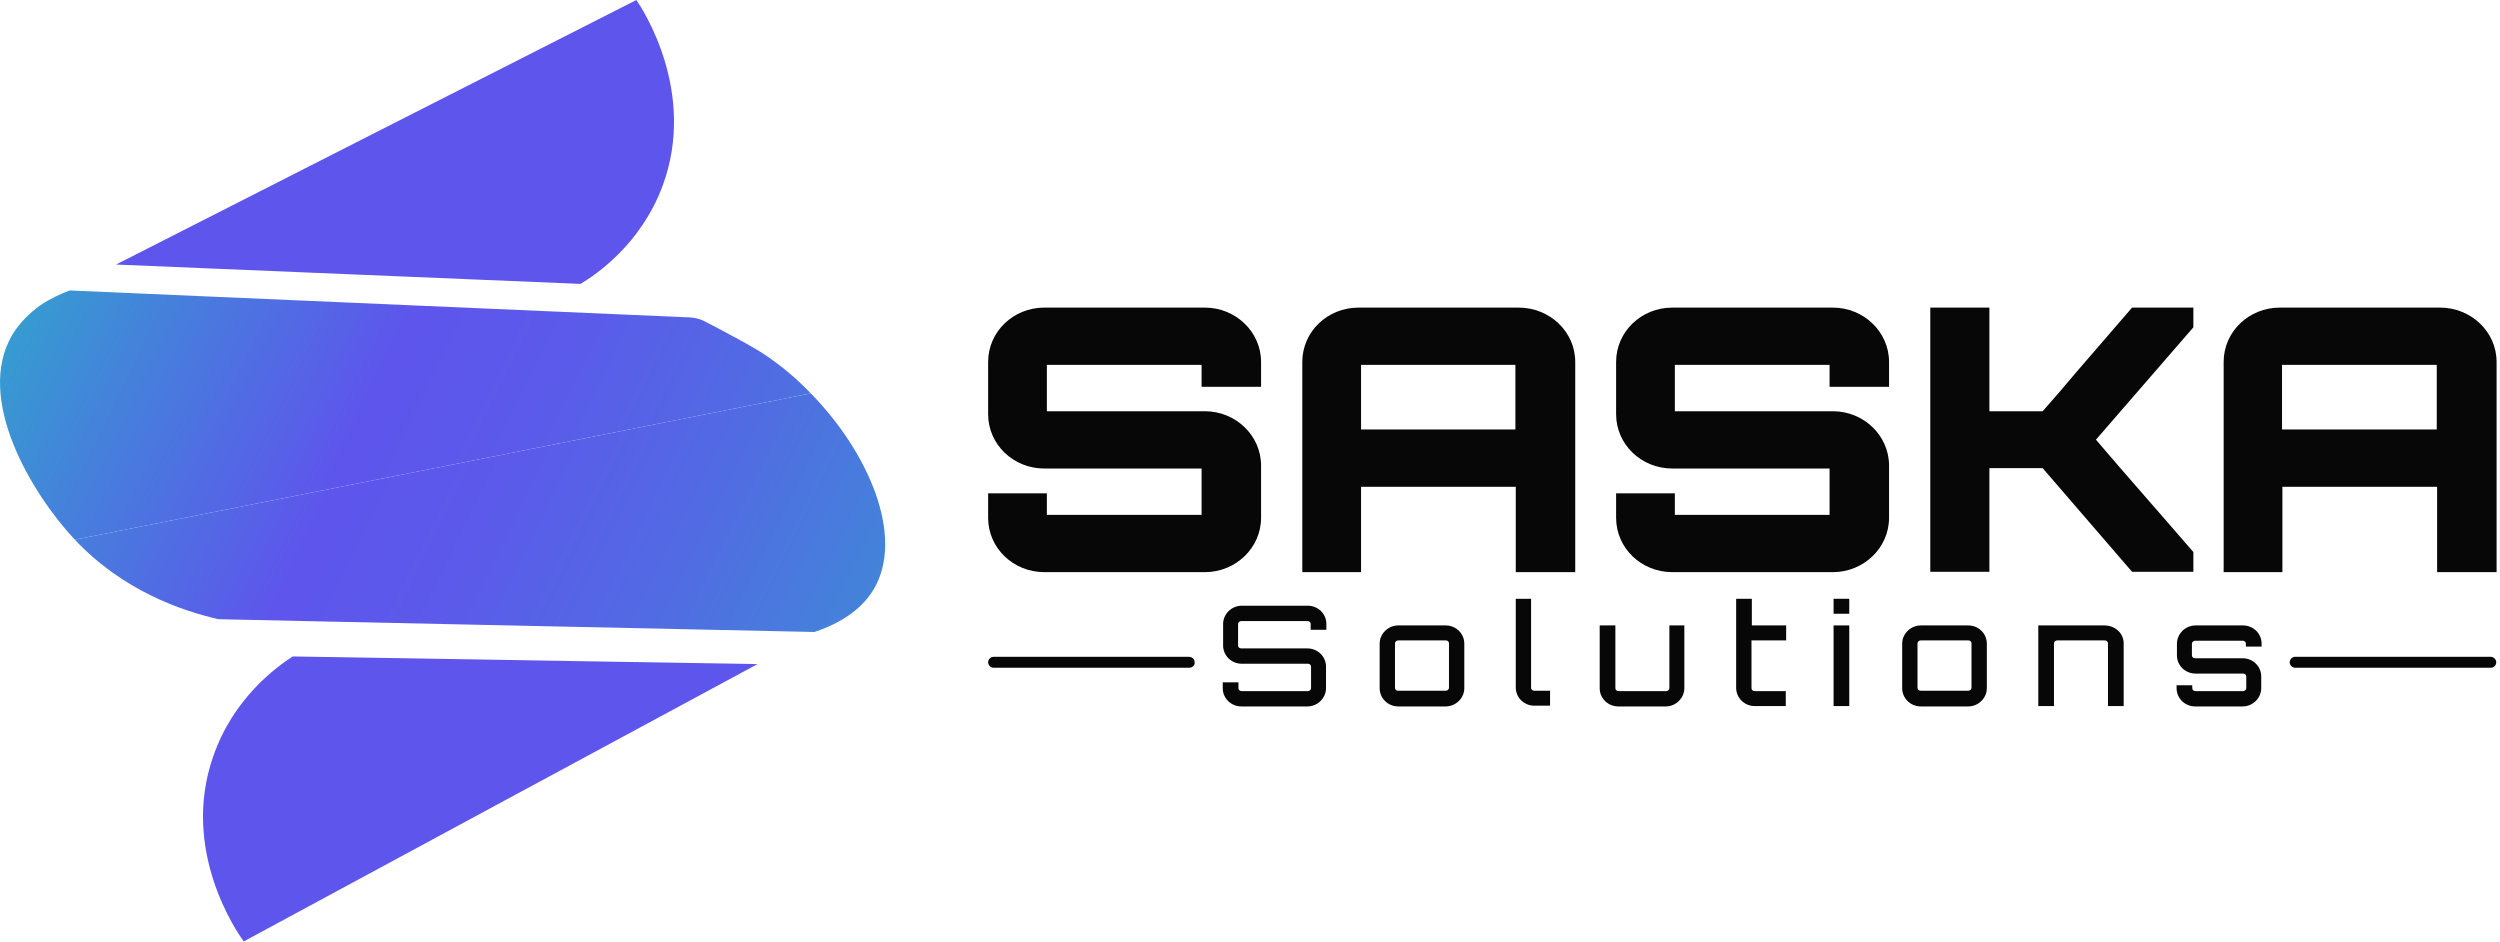
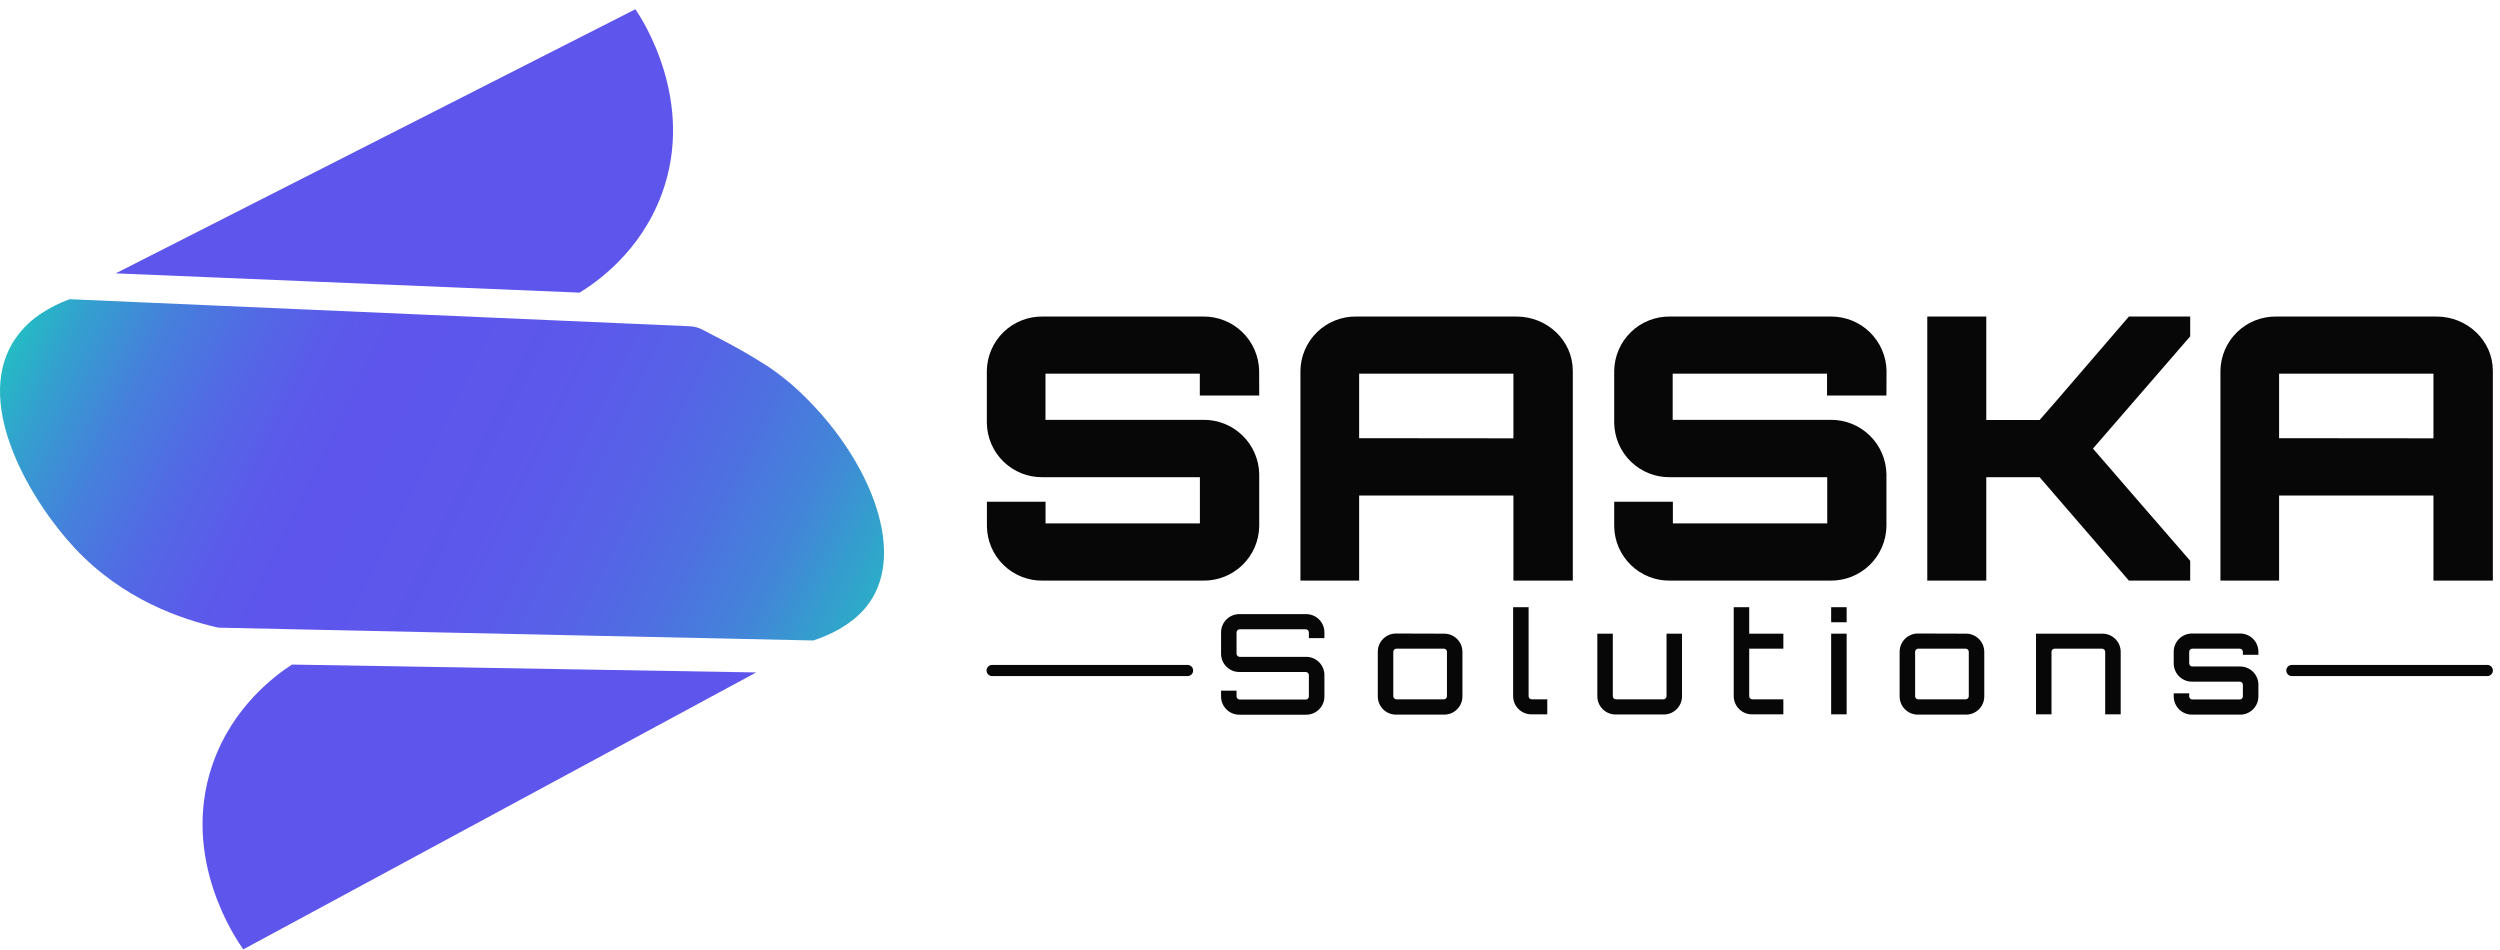
- <svg xmlns="http://www.w3.org/2000/svg" width="239" height="90" viewBox="0 0 239 90" fill="none">
-   <path d="M60.837 0C44.232 8.442 27.662 16.849 11.093 25.291C25.883 25.919 40.709 26.512 55.5 27.14C57.069 26.198 61.29 23.302 63.349 17.756C66.662 8.791 61.395 0.802 60.837 0Z" fill="#5E55EC" />
-   <path d="M77.511 37.605L7.151 51.593C3.035 47.198 -2.442 38.093 1.186 31.988C1.918 30.802 2.86 29.895 3.837 29.198C4.814 28.535 5.825 28.081 6.662 27.768L66.034 30.349C66.453 30.384 66.872 30.488 67.255 30.663C67.534 30.802 67.883 31.012 68.267 31.186C70.674 32.477 72.104 33.209 73.43 34.116C74.511 34.884 75.942 35.965 77.511 37.605Z" fill="url(#paint0_linear_357_50)" />
-   <path d="M23.302 90C39.662 81.174 56.023 72.314 72.418 63.488C57.593 63.244 42.802 63 27.976 62.756C26.441 63.767 22.29 66.733 20.372 72.349C17.232 81.349 22.709 89.198 23.302 90Z" fill="#5E55EC" />
-   <path d="M83.546 56.302C82.953 57.314 81.523 59.197 77.86 60.418C58.883 60 39.872 59.616 20.895 59.197C17.372 58.395 11.755 56.477 7.151 51.593L77.511 37.605C82.988 43.186 86.511 51.244 83.546 56.302Z" fill="url(#paint1_linear_357_50)" />
-   <path d="M120.558 36.977H114.872V34.883H100.081V39.314H115.186C118.116 39.314 120.558 41.616 120.558 44.511V49.5C120.558 52.395 118.116 54.697 115.186 54.697H99.837C96.872 54.697 94.465 52.395 94.465 49.5V47.163H100.081V49.221H114.872V44.791H99.837C96.872 44.791 94.465 42.488 94.465 39.593V34.604C94.465 31.709 96.872 29.407 99.837 29.407H115.186C118.116 29.407 120.558 31.709 120.558 34.604V36.977Z" fill="#070707" />
-   <path d="M145.186 29.407C148.151 29.407 150.593 31.709 150.593 34.604V54.697H144.907V46.535H130.116V54.697H124.5V34.604C124.5 31.709 126.907 29.407 129.872 29.407H145.186ZM144.872 41.058V34.883H130.116V41.058H144.872Z" fill="#070707" />
-   <path d="M180.593 36.977H174.907V34.883H160.116V39.314H175.221C178.151 39.314 180.593 41.616 180.593 44.511V49.5C180.593 52.395 178.151 54.697 175.221 54.697H159.872C156.907 54.697 154.5 52.395 154.5 49.5V47.163H160.116V49.221H174.907V44.791H159.872C156.907 44.791 154.5 42.488 154.5 39.593V34.604C154.5 31.709 156.907 29.407 159.872 29.407H175.221C178.151 29.407 180.593 31.709 180.593 34.604V36.977Z" fill="#070707" />
-   <path d="M209.686 29.407V31.291L200.372 42.035C203.407 45.593 206.651 49.256 209.686 52.779V54.663H203.825L195.279 44.756H190.186V54.663H184.535V29.407H190.186V39.314H195.279C196.36 38.093 197.442 36.837 198.523 35.546L203.825 29.407H209.686Z" fill="#070707" />
-   <path d="M233.267 29.407C236.232 29.407 238.674 31.709 238.674 34.604V54.697H232.988V46.535H218.197V54.697H212.581V34.604C212.581 31.709 214.988 29.407 217.953 29.407H233.267ZM232.953 41.058V34.883H218.162V41.058H232.953Z" fill="#070707" />
-   <path d="M126.802 60.209H125.302V59.651C125.302 59.477 125.162 59.372 124.988 59.372H118.674C118.5 59.372 118.36 59.511 118.36 59.651V61.709C118.36 61.883 118.5 61.988 118.674 61.988H124.988C125.965 61.988 126.767 62.756 126.767 63.732V65.79C126.767 66.732 125.965 67.535 124.988 67.535H118.674C117.697 67.535 116.895 66.767 116.895 65.79V65.232H118.395V65.79C118.395 65.965 118.535 66.07 118.709 66.07H125.023C125.197 66.07 125.337 65.93 125.337 65.79V63.732C125.337 63.558 125.197 63.453 125.023 63.453H118.709C117.732 63.453 116.93 62.686 116.93 61.709V59.651C116.93 58.709 117.732 57.907 118.709 57.907H125.023C126 57.907 126.802 58.674 126.802 59.651V60.209Z" fill="#070707" />
-   <path d="M138.209 59.791C139.186 59.791 139.988 60.558 139.988 61.535V65.79C139.988 66.732 139.186 67.535 138.209 67.535H133.674C132.697 67.535 131.895 66.767 131.895 65.79V61.535C131.895 60.593 132.697 59.791 133.674 59.791H138.209ZM133.674 61.221C133.5 61.221 133.36 61.36 133.36 61.5V65.756C133.36 65.93 133.5 66.035 133.674 66.035H138.209C138.383 66.035 138.523 65.895 138.523 65.756V61.5C138.523 61.325 138.383 61.221 138.209 61.221H133.674Z" fill="#070707" />
-   <path d="M144.872 57.244H146.372V65.756C146.372 65.93 146.511 66.035 146.686 66.035H148.186V67.465H146.686C145.709 67.465 144.907 66.698 144.907 65.721V61.465V57.244H144.872Z" fill="#070707" />
-   <path d="M161.023 59.791V65.79C161.023 66.732 160.221 67.535 159.244 67.535H154.709C153.732 67.535 152.93 66.767 152.93 65.79V59.791H154.43V65.79C154.43 65.965 154.569 66.07 154.744 66.07H159.279C159.453 66.07 159.593 65.93 159.593 65.79V59.791H161.023Z" fill="#070707" />
-   <path d="M167.442 61.221V65.791C167.442 65.965 167.581 66.07 167.756 66.07H170.721V67.5H167.756C166.779 67.5 165.976 66.733 165.976 65.756V61.5V57.244H167.476V59.791H170.756V61.221H167.442Z" fill="#070707" />
-   <path d="M176.79 57.244V58.674H175.29V57.244H176.79ZM175.29 59.791H176.79V67.5H175.29V59.791Z" fill="#070707" />
-   <path d="M188.162 59.791C189.139 59.791 189.942 60.558 189.942 61.535V65.79C189.942 66.732 189.139 67.535 188.162 67.535H183.628C182.651 67.535 181.849 66.767 181.849 65.79V61.535C181.849 60.593 182.651 59.791 183.628 59.791H188.162ZM183.628 61.221C183.453 61.221 183.314 61.36 183.314 61.5V65.756C183.314 65.93 183.453 66.035 183.628 66.035H188.162C188.337 66.035 188.476 65.895 188.476 65.756V61.5C188.476 61.325 188.337 61.221 188.162 61.221H183.628Z" fill="#070707" />
-   <path d="M203.023 61.5V67.5H201.523V61.5C201.523 61.325 201.383 61.221 201.209 61.221H196.674C196.5 61.221 196.36 61.36 196.36 61.5V67.5H194.86V59.791H201.174C202.221 59.791 203.023 60.558 203.023 61.5Z" fill="#070707" />
-   <path d="M216.209 61.814H214.709V61.535C214.709 61.36 214.569 61.256 214.395 61.256H209.86C209.686 61.256 209.546 61.395 209.546 61.535V62.651C209.546 62.825 209.686 62.93 209.86 62.93H214.395C215.372 62.93 216.174 63.697 216.174 64.674V65.79C216.174 66.732 215.372 67.535 214.395 67.535H209.86C208.883 67.535 208.081 66.767 208.081 65.79V65.511H209.581V65.79C209.581 65.965 209.721 66.07 209.895 66.07H214.43C214.604 66.07 214.744 65.93 214.744 65.79V64.674C214.744 64.5 214.604 64.395 214.43 64.395H209.895C208.918 64.395 208.116 63.628 208.116 62.651V61.535C208.116 60.593 208.918 59.791 209.895 59.791H214.43C215.407 59.791 216.209 60.558 216.209 61.535V61.814Z" fill="#070707" />
-   <path d="M113.686 63.837H94.988C94.709 63.837 94.465 63.593 94.465 63.314C94.465 63.035 94.709 62.791 94.988 62.791H113.686C113.965 62.791 114.209 63.035 114.209 63.314C114.244 63.593 114 63.837 113.686 63.837Z" fill="#070707" />
-   <path d="M238.116 63.837H219.418C219.139 63.837 218.895 63.593 218.895 63.314C218.895 63.035 219.139 62.791 219.418 62.791H238.116C238.395 62.791 238.639 63.035 238.639 63.314C238.639 63.593 238.43 63.837 238.116 63.837Z" fill="#070707" />
+ <svg xmlns="http://www.w3.org/2000/svg" width="237" height="90" viewBox="0 0 237 90" fill="none">
+   <path d="M60.235 0.877L10.969 25.915L54.946 27.742C56.487 26.796 60.67 23.942 62.715 18.45C66.025 9.569 60.795 1.682 60.235 0.877Z" fill="#5E55EC" />
+   <path d="M82.74 56.631C82.157 57.636 80.754 59.491 77.11 60.717L20.703 59.502C17.201 58.714 11.643 56.838 7.09 51.964C3.017 47.622 -2.42 38.582 1.172 32.544C1.838 31.44 2.737 30.497 3.808 29.78C4.679 29.198 5.618 28.722 6.603 28.364L65.403 30.93C65.82 30.95 66.228 31.059 66.598 31.252C66.892 31.404 67.234 31.597 67.614 31.787C69.368 32.668 71.076 33.637 72.733 34.689C74.198 35.673 75.552 36.814 76.771 38.091C82.212 43.649 85.666 51.626 82.74 56.631Z" fill="url(#paint0_linear_638_25)" />
+   <path d="M23.063 90L71.686 63.747L27.681 63.001C26.165 63.985 22.05 66.945 20.144 72.483C17.055 81.443 22.489 89.198 23.063 90Z" fill="#5E55EC" />
+   <path d="M119.374 37.494H113.743V35.421H99.111V39.801H114.065C115.45 39.783 116.786 40.313 117.781 41.277C118.776 42.241 119.348 43.56 119.374 44.945V49.895C119.349 51.281 118.777 52.6 117.782 53.565C116.787 54.529 115.45 55.06 114.065 55.042H98.865C98.179 55.054 97.496 54.93 96.858 54.678C96.219 54.425 95.636 54.049 95.143 53.571C94.65 53.092 94.257 52.522 93.985 51.891C93.713 51.26 93.568 50.582 93.559 49.895V47.567H99.118V49.619H113.75V45.238H98.858C98.172 45.25 97.489 45.127 96.851 44.874C96.212 44.621 95.629 44.245 95.136 43.767C94.643 43.289 94.25 42.718 93.978 42.087C93.706 41.456 93.561 40.778 93.552 40.091V35.155C93.561 34.468 93.706 33.79 93.978 33.159C94.25 32.529 94.643 31.958 95.136 31.479C95.629 31.001 96.212 30.625 96.851 30.373C97.489 30.12 98.172 29.996 98.858 30.008H114.058C115.443 29.991 116.779 30.522 117.774 31.486C118.769 32.451 119.342 33.77 119.367 35.155L119.374 37.494Z" fill="#070707" />
+   <path d="M143.758 30.008C146.698 30.008 149.102 32.305 149.102 35.155V55.042H143.472V46.976H128.846V55.042H123.281V35.155C123.29 34.468 123.434 33.79 123.706 33.159C123.978 32.529 124.372 31.958 124.865 31.479C125.358 31.001 125.94 30.625 126.579 30.373C127.218 30.12 127.9 29.996 128.587 30.008H143.758ZM143.472 41.553V35.421H128.846V41.539L143.472 41.553Z" fill="#070707" />
+   <path d="M178.834 37.494H173.203V35.421H158.571V39.801H173.525C174.91 39.783 176.246 40.313 177.241 41.277C178.236 42.241 178.809 43.56 178.834 44.945V49.895C178.809 51.281 178.237 52.6 177.242 53.565C176.247 54.529 174.91 55.06 173.525 55.042H158.325C157.639 55.052 156.958 54.928 156.32 54.675C155.682 54.422 155.101 54.045 154.609 53.567C154.117 53.089 153.723 52.519 153.452 51.889C153.18 51.258 153.036 50.581 153.026 49.895V47.567H158.588V49.619H173.221V45.238H158.318C157.633 45.248 156.952 45.123 156.315 44.869C155.678 44.615 155.098 44.239 154.606 43.761C154.115 43.283 153.722 42.713 153.451 42.083C153.18 41.454 153.036 40.777 153.026 40.091V35.155C153.036 34.468 153.181 33.79 153.453 33.159C153.725 32.528 154.119 31.957 154.612 31.479C155.106 31.001 155.688 30.625 156.327 30.372C156.966 30.12 157.649 29.996 158.336 30.008H173.535C174.92 29.991 176.257 30.522 177.251 31.486C178.246 32.451 178.819 33.77 178.844 35.155L178.834 37.494Z" fill="#070707" />
+   <path d="M207.63 30.008V31.887L198.413 42.526C201.426 46.036 204.631 49.687 207.63 53.163V55.042H201.819L193.356 45.238H188.299V55.042H182.706V30.008H188.299V39.815H193.356C194.434 38.595 195.508 37.345 196.583 36.094L201.819 30.008H207.63Z" fill="#070707" />
+   <path d="M230.978 30.008C233.917 30.008 236.322 32.305 236.322 35.155V55.042H230.691V46.976H216.058V55.042H210.497V35.155C210.506 34.468 210.651 33.79 210.923 33.159C211.196 32.528 211.59 31.957 212.083 31.479C212.576 31.001 213.159 30.625 213.798 30.372C214.437 30.12 215.119 29.996 215.806 30.008H230.978ZM230.691 41.553V35.421H216.058V41.539L230.691 41.553Z" fill="#070707" />
+   <path d="M125.554 60.493H124.082V59.947C124.081 59.869 124.048 59.795 123.993 59.741C123.937 59.687 123.863 59.657 123.785 59.657H117.526C117.448 59.656 117.372 59.686 117.316 59.74C117.26 59.794 117.227 59.869 117.225 59.947V61.978C117.228 62.056 117.261 62.13 117.317 62.184C117.373 62.238 117.448 62.268 117.526 62.268H123.785C124.016 62.263 124.245 62.303 124.459 62.388C124.673 62.472 124.869 62.598 125.033 62.759C125.198 62.92 125.329 63.112 125.419 63.325C125.508 63.537 125.554 63.765 125.554 63.995V66.027C125.554 66.257 125.508 66.485 125.419 66.697C125.329 66.91 125.198 67.102 125.033 67.263C124.869 67.424 124.673 67.55 124.459 67.634C124.245 67.719 124.016 67.759 123.785 67.754H117.526C117.296 67.759 117.067 67.719 116.852 67.634C116.638 67.55 116.443 67.424 116.278 67.263C116.113 67.102 115.982 66.91 115.893 66.697C115.803 66.485 115.757 66.257 115.757 66.027V65.474H117.225V66.027C117.227 66.105 117.26 66.179 117.316 66.233C117.372 66.288 117.448 66.318 117.526 66.317H123.785C123.863 66.317 123.937 66.287 123.993 66.232C124.048 66.178 124.081 66.104 124.082 66.027V63.995C124.081 63.918 124.048 63.844 123.993 63.79C123.937 63.736 123.863 63.705 123.785 63.705H117.526C117.296 63.711 117.067 63.67 116.852 63.586C116.638 63.502 116.443 63.375 116.278 63.214C116.113 63.053 115.982 62.861 115.893 62.649C115.803 62.437 115.757 62.208 115.757 61.978V59.947C115.757 59.717 115.803 59.489 115.893 59.276C115.982 59.064 116.113 58.872 116.278 58.711C116.443 58.55 116.638 58.423 116.852 58.339C117.067 58.255 117.296 58.214 117.526 58.22H123.785C124.016 58.214 124.245 58.255 124.459 58.339C124.673 58.423 124.869 58.55 125.033 58.711C125.198 58.872 125.329 59.064 125.419 59.276C125.508 59.489 125.554 59.717 125.554 59.947V60.493Z" fill="#070707" />
+   <path d="M136.874 60.071C137.104 60.066 137.333 60.107 137.546 60.192C137.76 60.276 137.955 60.403 138.12 60.564C138.284 60.725 138.415 60.917 138.504 61.129C138.593 61.341 138.639 61.569 138.639 61.799V66.02C138.639 66.25 138.593 66.478 138.504 66.69C138.415 66.902 138.284 67.094 138.12 67.255C137.955 67.416 137.76 67.542 137.546 67.627C137.333 67.711 137.104 67.752 136.874 67.747H132.383C132.153 67.753 131.924 67.712 131.709 67.628C131.495 67.543 131.3 67.417 131.135 67.256C130.97 67.095 130.839 66.903 130.75 66.691C130.66 66.478 130.614 66.25 130.615 66.02V61.785C130.614 61.554 130.66 61.326 130.75 61.114C130.839 60.902 130.97 60.709 131.135 60.549C131.3 60.388 131.495 60.261 131.709 60.177C131.924 60.093 132.153 60.052 132.383 60.058L136.874 60.071ZM132.383 61.495C132.305 61.494 132.23 61.524 132.173 61.578C132.117 61.632 132.084 61.707 132.083 61.785V66.006C132.084 66.084 132.117 66.159 132.173 66.213C132.23 66.267 132.305 66.297 132.383 66.296H136.874C136.951 66.296 137.026 66.266 137.081 66.212C137.137 66.157 137.169 66.084 137.171 66.006V61.785C137.169 61.707 137.137 61.633 137.081 61.579C137.026 61.525 136.951 61.495 136.874 61.495H132.383Z" fill="#070707" />
+   <path d="M143.444 57.563H144.912V66.006C144.914 66.084 144.947 66.159 145.003 66.213C145.059 66.267 145.135 66.297 145.213 66.296H146.681V67.719H145.213C144.982 67.725 144.753 67.684 144.539 67.6C144.325 67.516 144.129 67.389 143.965 67.228C143.8 67.067 143.669 66.875 143.579 66.663C143.49 66.451 143.444 66.222 143.444 65.992V57.563Z" fill="#070707" />
+   <path d="M159.455 60.071V66.006C159.455 66.236 159.409 66.464 159.32 66.677C159.23 66.889 159.099 67.081 158.935 67.242C158.77 67.403 158.574 67.529 158.36 67.614C158.146 67.698 157.917 67.739 157.686 67.733H153.196C152.965 67.739 152.736 67.698 152.522 67.614C152.308 67.529 152.112 67.403 151.947 67.242C151.783 67.081 151.652 66.889 151.562 66.677C151.473 66.464 151.427 66.236 151.427 66.006V60.071H152.895V66.006C152.897 66.084 152.929 66.158 152.986 66.213C153.042 66.267 153.117 66.297 153.196 66.296H157.686C157.765 66.297 157.84 66.267 157.896 66.213C157.952 66.158 157.985 66.084 157.987 66.006V60.071H159.455Z" fill="#070707" />
+   <path d="M165.825 61.495V66.006C165.827 66.084 165.859 66.159 165.916 66.213C165.972 66.267 166.047 66.297 166.125 66.296H169.062V67.719H166.125C165.895 67.725 165.666 67.684 165.452 67.6C165.237 67.516 165.042 67.389 164.877 67.228C164.712 67.067 164.582 66.875 164.492 66.663C164.403 66.451 164.357 66.222 164.357 65.992V57.563H165.825V60.071H169.062V61.495H165.825Z" fill="#070707" />
+   <path d="M175.062 57.563V58.99H173.594V57.563H175.062ZM173.594 60.071H175.062V67.719H173.594V60.071Z" fill="#070707" />
+   <path d="M186.34 60.071C186.571 60.066 186.8 60.106 187.014 60.191C187.229 60.275 187.424 60.401 187.589 60.562C187.753 60.723 187.884 60.916 187.974 61.128C188.063 61.34 188.109 61.568 188.109 61.798V66.02C188.109 66.25 188.063 66.478 187.974 66.691C187.884 66.903 187.753 67.095 187.589 67.256C187.424 67.417 187.229 67.543 187.014 67.628C186.8 67.712 186.571 67.752 186.34 67.747H181.85C181.62 67.752 181.391 67.711 181.177 67.627C180.963 67.542 180.768 67.416 180.604 67.255C180.439 67.094 180.309 66.902 180.22 66.69C180.13 66.478 180.085 66.25 180.085 66.02V61.785C180.085 61.555 180.13 61.327 180.22 61.115C180.309 60.903 180.439 60.711 180.604 60.55C180.768 60.389 180.963 60.263 181.177 60.178C181.391 60.093 181.62 60.053 181.85 60.057L186.34 60.071ZM181.85 61.495C181.772 61.495 181.698 61.525 181.642 61.579C181.587 61.633 181.555 61.707 181.553 61.785V66.006C181.555 66.084 181.587 66.157 181.642 66.212C181.698 66.266 181.772 66.296 181.85 66.296H186.34C186.419 66.297 186.494 66.267 186.55 66.213C186.607 66.159 186.639 66.084 186.641 66.006V61.785C186.639 61.706 186.607 61.632 186.55 61.578C186.494 61.524 186.419 61.494 186.34 61.495H181.85Z" fill="#070707" />
+   <path d="M201.042 61.785V67.719H199.571V61.785C199.569 61.707 199.537 61.633 199.481 61.579C199.426 61.525 199.351 61.495 199.274 61.495H194.783C194.705 61.494 194.629 61.523 194.573 61.578C194.517 61.632 194.484 61.706 194.483 61.785V67.719H193.014V60.071H199.274C199.503 60.066 199.731 60.106 199.944 60.189C200.158 60.273 200.352 60.398 200.517 60.557C200.682 60.717 200.813 60.908 200.903 61.118C200.993 61.329 201.041 61.556 201.042 61.785Z" fill="#070707" />
+   <path d="M214.096 62.075H212.625V61.785C212.623 61.707 212.591 61.633 212.535 61.579C212.48 61.525 212.405 61.495 212.328 61.495H207.837C207.759 61.494 207.683 61.524 207.627 61.578C207.571 61.632 207.538 61.707 207.536 61.785V62.894C207.538 62.972 207.571 63.046 207.627 63.1C207.683 63.155 207.759 63.185 207.837 63.184H212.328C212.558 63.178 212.787 63.219 213.001 63.303C213.216 63.388 213.411 63.514 213.576 63.675C213.741 63.836 213.872 64.028 213.961 64.24C214.05 64.453 214.096 64.681 214.096 64.911V66.02C214.096 66.25 214.05 66.478 213.961 66.691C213.872 66.903 213.741 67.095 213.576 67.256C213.411 67.417 213.216 67.543 213.001 67.628C212.787 67.712 212.558 67.753 212.328 67.747H207.837C207.607 67.753 207.378 67.712 207.163 67.628C206.949 67.543 206.754 67.417 206.589 67.256C206.424 67.095 206.293 66.903 206.204 66.691C206.114 66.478 206.068 66.25 206.068 66.02V65.73H207.536V66.02C207.538 66.098 207.571 66.172 207.627 66.227C207.683 66.281 207.759 66.311 207.837 66.31H212.328C212.405 66.31 212.48 66.28 212.535 66.225C212.591 66.171 212.623 66.097 212.625 66.02V64.911C212.623 64.833 212.591 64.76 212.535 64.705C212.48 64.651 212.405 64.621 212.328 64.621H207.837C207.607 64.626 207.378 64.586 207.163 64.501C206.949 64.417 206.754 64.291 206.589 64.13C206.424 63.969 206.293 63.777 206.204 63.564C206.114 63.352 206.068 63.124 206.068 62.894V61.785C206.068 61.554 206.114 61.326 206.204 61.114C206.293 60.902 206.424 60.709 206.589 60.549C206.754 60.388 206.949 60.261 207.163 60.177C207.378 60.093 207.607 60.052 207.837 60.058H212.328C212.558 60.052 212.787 60.093 213.001 60.177C213.216 60.261 213.411 60.388 213.576 60.549C213.741 60.709 213.872 60.902 213.961 61.114C214.05 61.326 214.096 61.554 214.096 61.785V62.075Z" fill="#070707" />
+   <path d="M112.583 63.035H94.053C93.761 63.035 93.525 63.272 93.525 63.564C93.525 63.856 93.761 64.092 94.053 64.092H112.583C112.875 64.092 113.111 63.856 113.111 63.564C113.111 63.272 112.875 63.035 112.583 63.035Z" fill="#070707" />
+   <path d="M235.797 63.035H217.267C216.976 63.035 216.739 63.272 216.739 63.564C216.739 63.856 216.976 64.092 217.267 64.092H235.797C236.089 64.092 236.325 63.856 236.325 63.564C236.325 63.272 236.089 63.035 235.797 63.035Z" fill="#070707" />
  <defs>
-     <linearGradient id="paint0_linear_357_50" x1="-8.382" y1="18.753" x2="101.271" y2="72.6" gradientUnits="userSpaceOnUse">
+     <linearGradient id="paint0_linear_638_25" x1="4.143" y1="26.436" x2="79.435" y2="63.408" gradientUnits="userSpaceOnUse">
      <stop stop-color="#24BBC4" />
-       <stop offset="0.215" stop-color="#4581DB" />
-       <stop offset="0.393" stop-color="#5E55EC" />
-       <stop offset="0.507" stop-color="#5B5AEA" />
-       <stop offset="0.651" stop-color="#526AE3" />
-       <stop offset="0.81" stop-color="#4384D9" />
-       <stop offset="0.981" stop-color="#2FA7CA" />
-       <stop offset="1" stop-color="#2CACC8" />
-     </linearGradient>
-     <linearGradient id="paint1_linear_357_50" x1="-8.474" y1="20.526" x2="101.178" y2="74.373" gradientUnits="userSpaceOnUse">
-       <stop stop-color="#24BBC4" />
-       <stop offset="0.215" stop-color="#4581DB" />
-       <stop offset="0.393" stop-color="#5E55EC" />
-       <stop offset="0.507" stop-color="#5B5AEA" />
-       <stop offset="0.651" stop-color="#526AE3" />
-       <stop offset="0.81" stop-color="#4384D9" />
-       <stop offset="0.981" stop-color="#2FA7CA" />
+       <stop offset="0.06" stop-color="#349FCF" />
+       <stop offset="0.15" stop-color="#467FDC" />
+       <stop offset="0.24" stop-color="#5368E5" />
+       <stop offset="0.32" stop-color="#5B5AEA" />
+       <stop offset="0.39" stop-color="#5E55EC" />
+       <stop offset="0.57" stop-color="#5C58EB" />
+       <stop offset="0.69" stop-color="#5761E7" />
+       <stop offset="0.79" stop-color="#4E70E1" />
+       <stop offset="0.89" stop-color="#4286D8" />
+       <stop offset="0.97" stop-color="#32A2CC" />
      <stop offset="1" stop-color="#2CACC8" />
    </linearGradient>
  </defs>
</svg>
